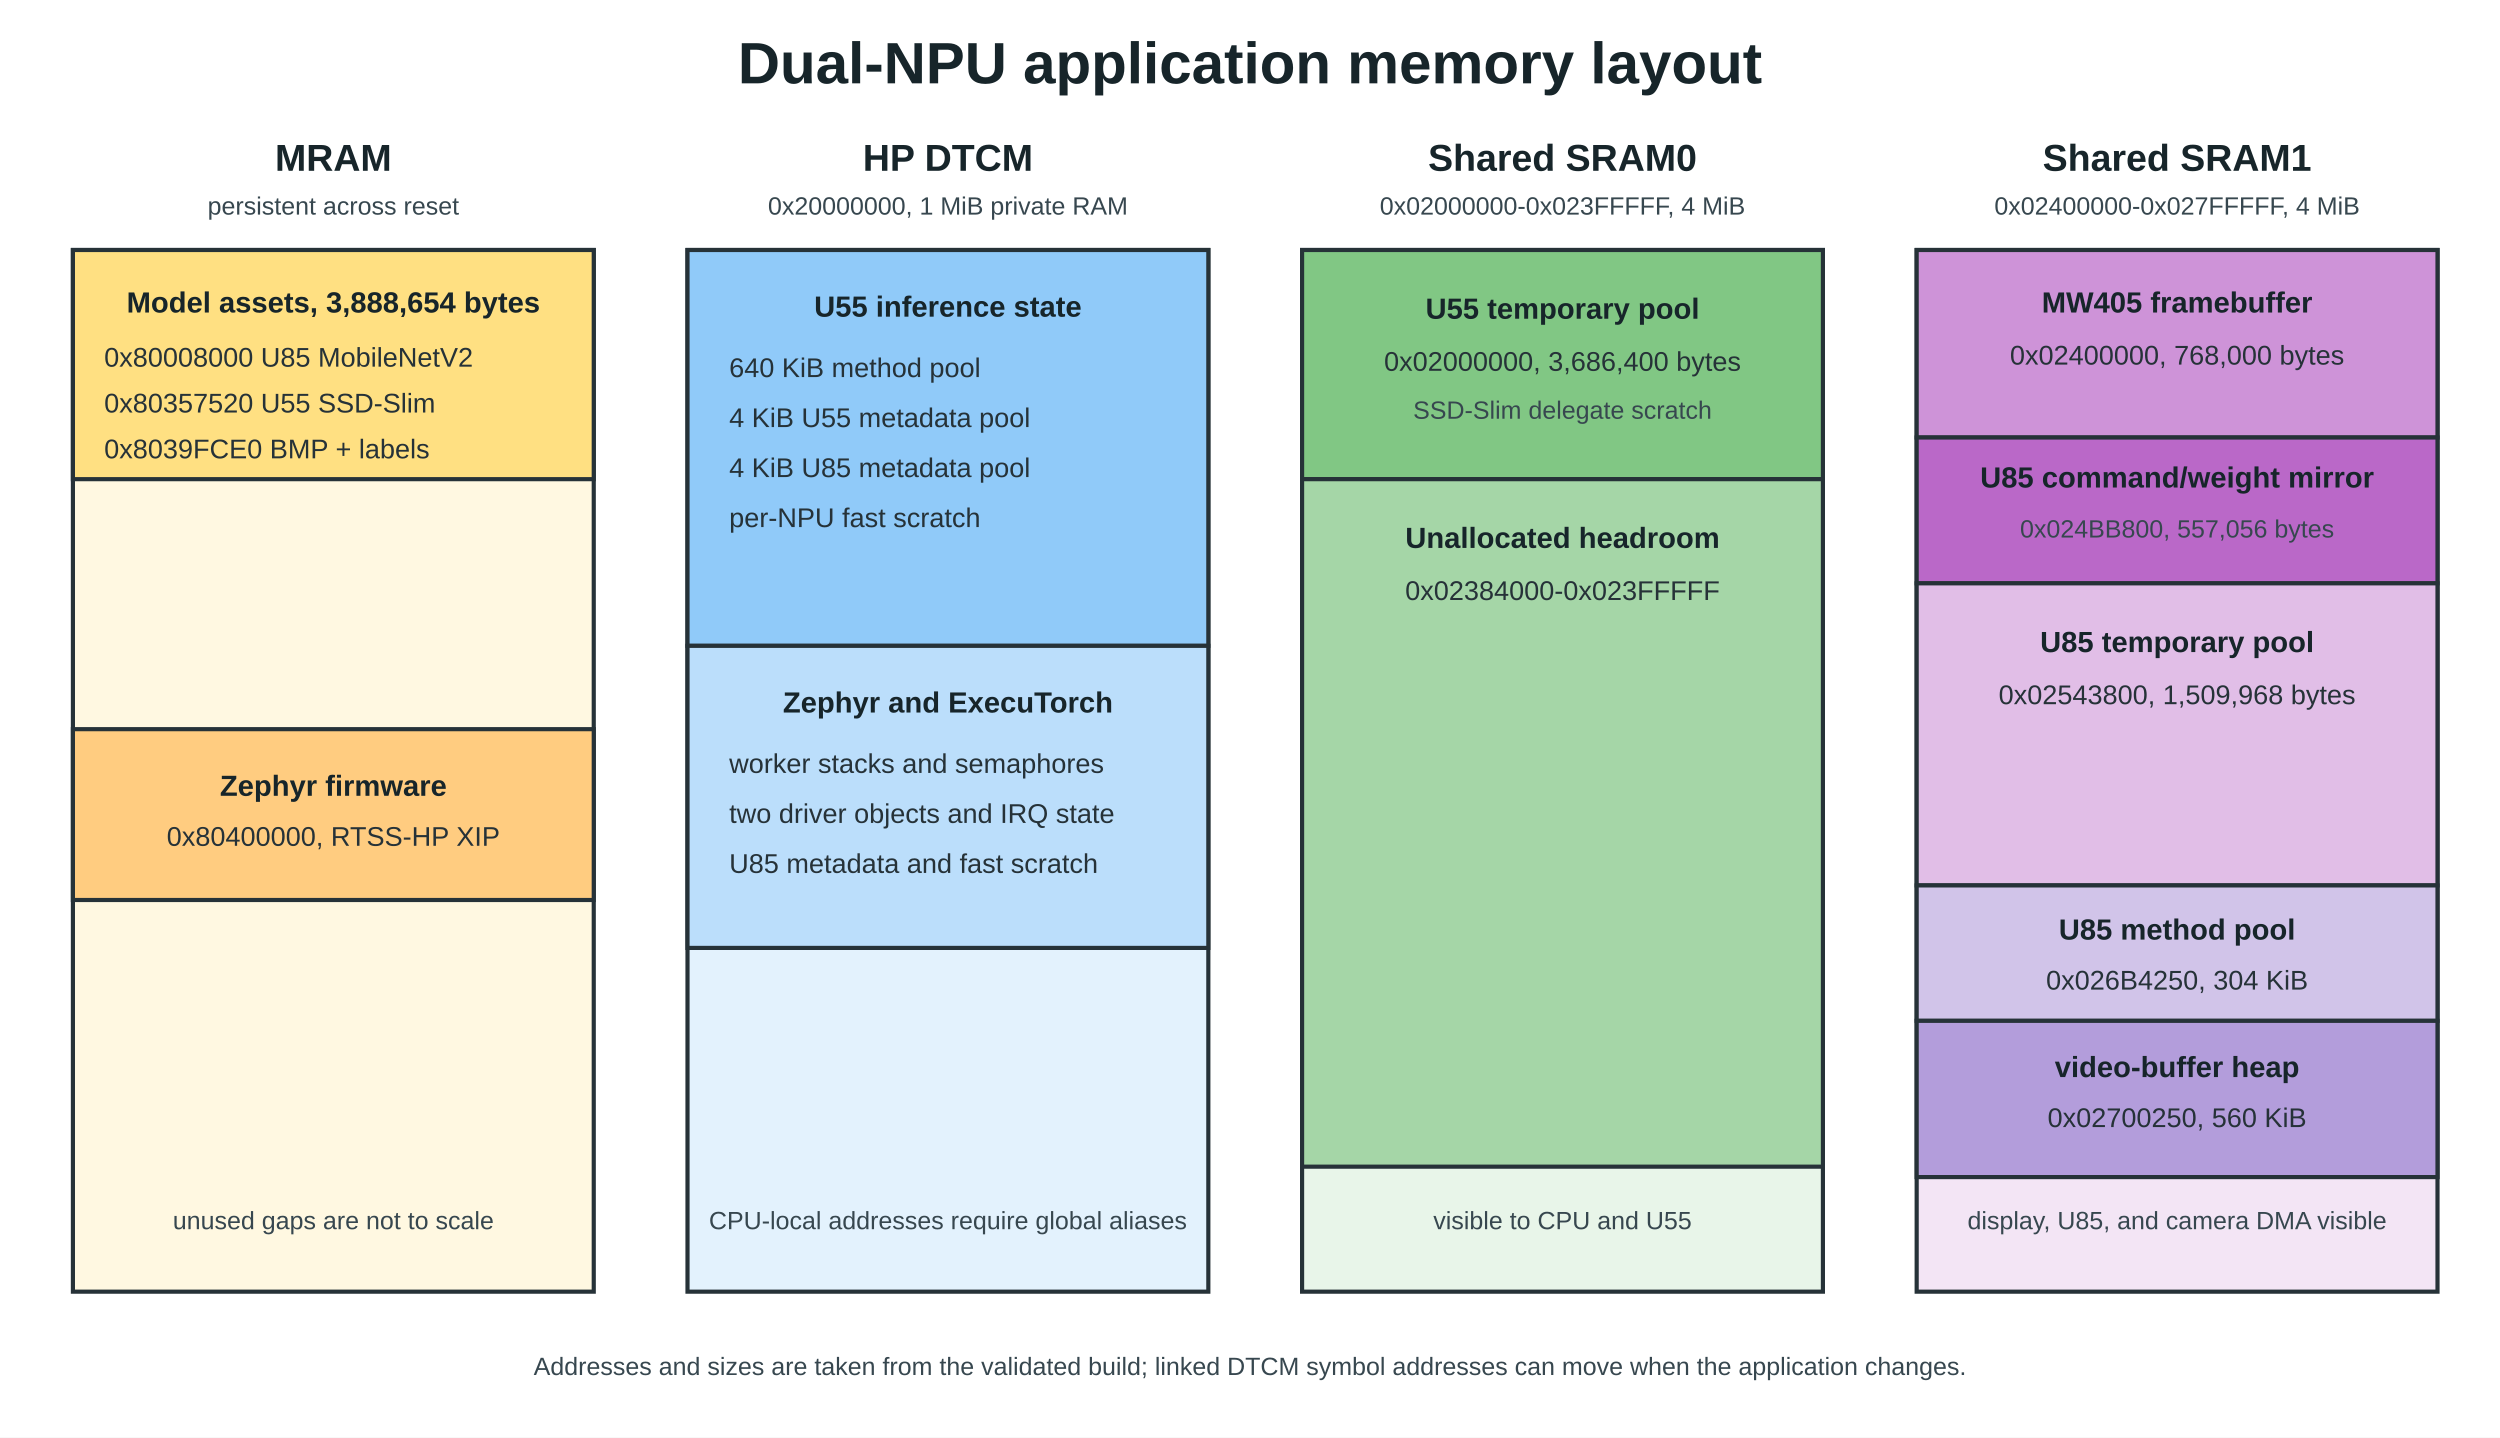
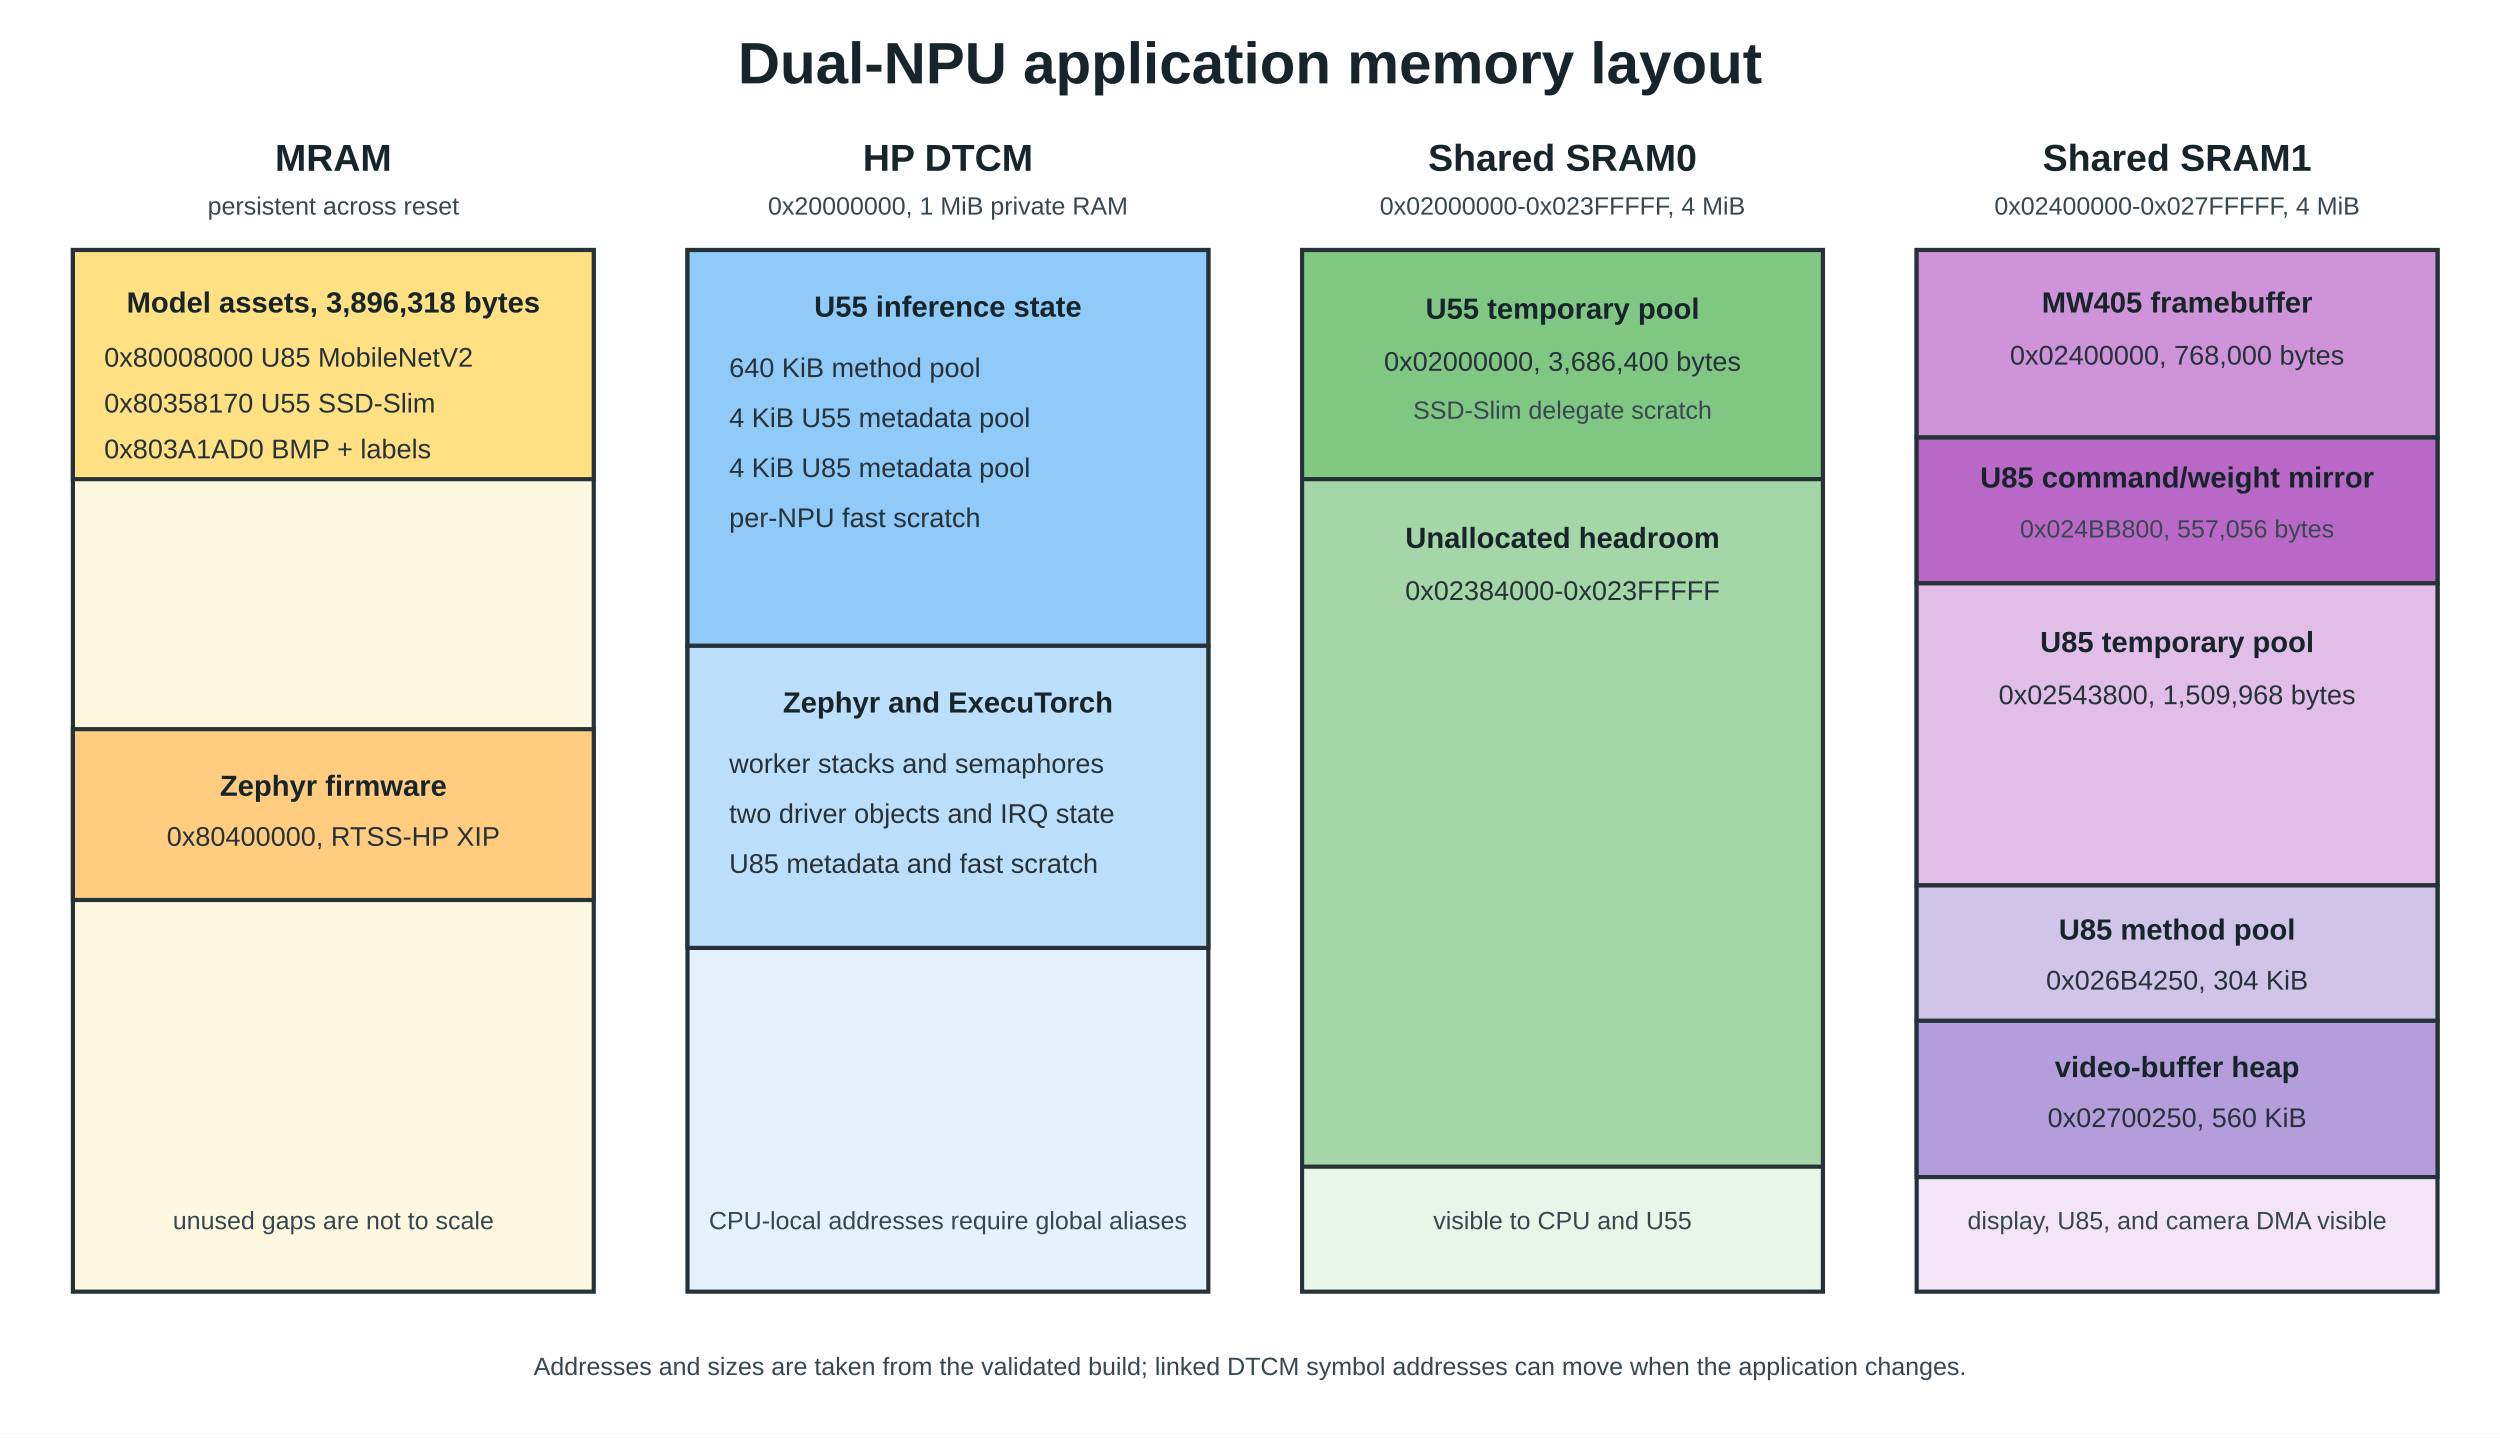
<svg xmlns="http://www.w3.org/2000/svg" width="1200" height="690" viewBox="0 0 1200 690" role="img" aria-labelledby="title desc">
  <defs>
    <style>
      .title { font: 700 28px Arial, sans-serif; fill: #17252a; }
      .heading { font: 700 18px Arial, sans-serif; fill: #17252a; }
      .label { font: 700 14px Arial, sans-serif; fill: #17252a; }
      .body { font: 13px Arial, sans-serif; fill: #263238; }
      .small { font: 12px Arial, sans-serif; fill: #37474f; }
      .region { stroke: #263238; stroke-width: 2; }
    </style>
  </defs>
  <rect width="1200" height="690" fill="#ffffff" />
  <text x="600" y="40" text-anchor="middle" class="title">Dual-NPU application memory layout</text>
  <text x="160" y="82" text-anchor="middle" class="heading">MRAM</text>
  <text x="160" y="103" text-anchor="middle" class="small">persistent across reset</text>
  <rect x="35" y="120" width="250" height="500" fill="#fff8e1" class="region" />
  <rect x="35" y="120" width="250" height="110" fill="#ffe082" class="region" />
-   <text x="160" y="150" text-anchor="middle" class="label">Model assets, 3,888,654 bytes</text>
+   <text x="160" y="150" text-anchor="middle" class="label">Model assets, 3,896,318 bytes</text>
  <text x="50" y="176" class="body">0x80008000  U85 MobileNetV2</text>
-   <text x="50" y="198" class="body">0x80357520  U55 SSD-Slim</text>
-   <text x="50" y="220" class="body">0x8039FCE0  BMP + labels</text>
+   <text x="50" y="198" class="body">0x80358170  U55 SSD-Slim</text>
+   <text x="50" y="220" class="body">0x803A1AD0  BMP + labels</text>
  <rect x="35" y="350" width="250" height="82" fill="#ffcc80" class="region" />
  <text x="160" y="382" text-anchor="middle" class="label">Zephyr firmware</text>
  <text x="160" y="406" text-anchor="middle" class="body">0x80400000, RTSS-HP XIP</text>
  <text x="160" y="590" text-anchor="middle" class="small">unused gaps are not to scale</text>
  <text x="455" y="82" text-anchor="middle" class="heading">HP DTCM</text>
  <text x="455" y="103" text-anchor="middle" class="small">0x20000000, 1 MiB private RAM</text>
  <rect x="330" y="120" width="250" height="500" fill="#e3f2fd" class="region" />
  <rect x="330" y="120" width="250" height="190" fill="#90caf9" class="region" />
  <text x="455" y="152" text-anchor="middle" class="label">U55 inference state</text>
  <text x="350" y="181" class="body">640 KiB method pool</text>
  <text x="350" y="205" class="body">4 KiB U55 metadata pool</text>
  <text x="350" y="229" class="body">4 KiB U85 metadata pool</text>
  <text x="350" y="253" class="body">per-NPU fast scratch</text>
  <rect x="330" y="310" width="250" height="145" fill="#bbdefb" class="region" />
  <text x="455" y="342" text-anchor="middle" class="label">Zephyr and ExecuTorch</text>
  <text x="350" y="371" class="body">worker stacks and semaphores</text>
  <text x="350" y="395" class="body">two driver objects and IRQ state</text>
  <text x="350" y="419" class="body">U85 metadata and fast scratch</text>
  <text x="455" y="590" text-anchor="middle" class="small">CPU-local addresses require global aliases</text>
  <text x="750" y="82" text-anchor="middle" class="heading">Shared SRAM0</text>
  <text x="750" y="103" text-anchor="middle" class="small">0x02000000-0x023FFFFF, 4 MiB</text>
  <rect x="625" y="120" width="250" height="500" fill="#e8f5e9" class="region" />
  <rect x="625" y="120" width="250" height="110" fill="#81c784" class="region" />
  <text x="750" y="153" text-anchor="middle" class="label">U55 temporary pool</text>
  <text x="750" y="178" text-anchor="middle" class="body">0x02000000, 3,686,400 bytes</text>
  <text x="750" y="201" text-anchor="middle" class="small">SSD-Slim delegate scratch</text>
  <rect x="625" y="230" width="250" height="330" fill="#a5d6a7" class="region" />
  <text x="750" y="263" text-anchor="middle" class="label">Unallocated headroom</text>
  <text x="750" y="288" text-anchor="middle" class="body">0x02384000-0x023FFFFF</text>
  <text x="750" y="590" text-anchor="middle" class="small">visible to CPU and U55</text>
  <text x="1045" y="82" text-anchor="middle" class="heading">Shared SRAM1</text>
  <text x="1045" y="103" text-anchor="middle" class="small">0x02400000-0x027FFFFF, 4 MiB</text>
  <rect x="920" y="120" width="250" height="500" fill="#f3e5f5" class="region" />
  <rect x="920" y="120" width="250" height="90" fill="#ce93d8" class="region" />
  <text x="1045" y="150" text-anchor="middle" class="label">MW405 framebuffer</text>
  <text x="1045" y="175" text-anchor="middle" class="body">0x02400000, 768,000 bytes</text>
  <rect x="920" y="210" width="250" height="70" fill="#ba68c8" class="region" />
  <text x="1045" y="234" text-anchor="middle" class="label">U85 command/weight mirror</text>
  <text x="1045" y="258" text-anchor="middle" class="small">0x024BB800, 557,056 bytes</text>
  <rect x="920" y="280" width="250" height="145" fill="#e1bee7" class="region" />
  <text x="1045" y="313" text-anchor="middle" class="label">U85 temporary pool</text>
  <text x="1045" y="338" text-anchor="middle" class="body">0x02543800, 1,509,968 bytes</text>
  <rect x="920" y="425" width="250" height="65" fill="#d1c4e9" class="region" />
  <text x="1045" y="451" text-anchor="middle" class="label">U85 method pool</text>
  <text x="1045" y="475" text-anchor="middle" class="body">0x026B4250, 304 KiB</text>
  <rect x="920" y="490" width="250" height="75" fill="#b39ddb" class="region" />
  <text x="1045" y="517" text-anchor="middle" class="label">video-buffer heap</text>
  <text x="1045" y="541" text-anchor="middle" class="body">0x02700250, 560 KiB</text>
  <text x="1045" y="590" text-anchor="middle" class="small">display, U85, and camera DMA visible</text>
  <text x="600" y="660" text-anchor="middle" class="small">Addresses and sizes are taken from the validated build; linked DTCM symbol addresses can move when the application changes.</text>
</svg>
